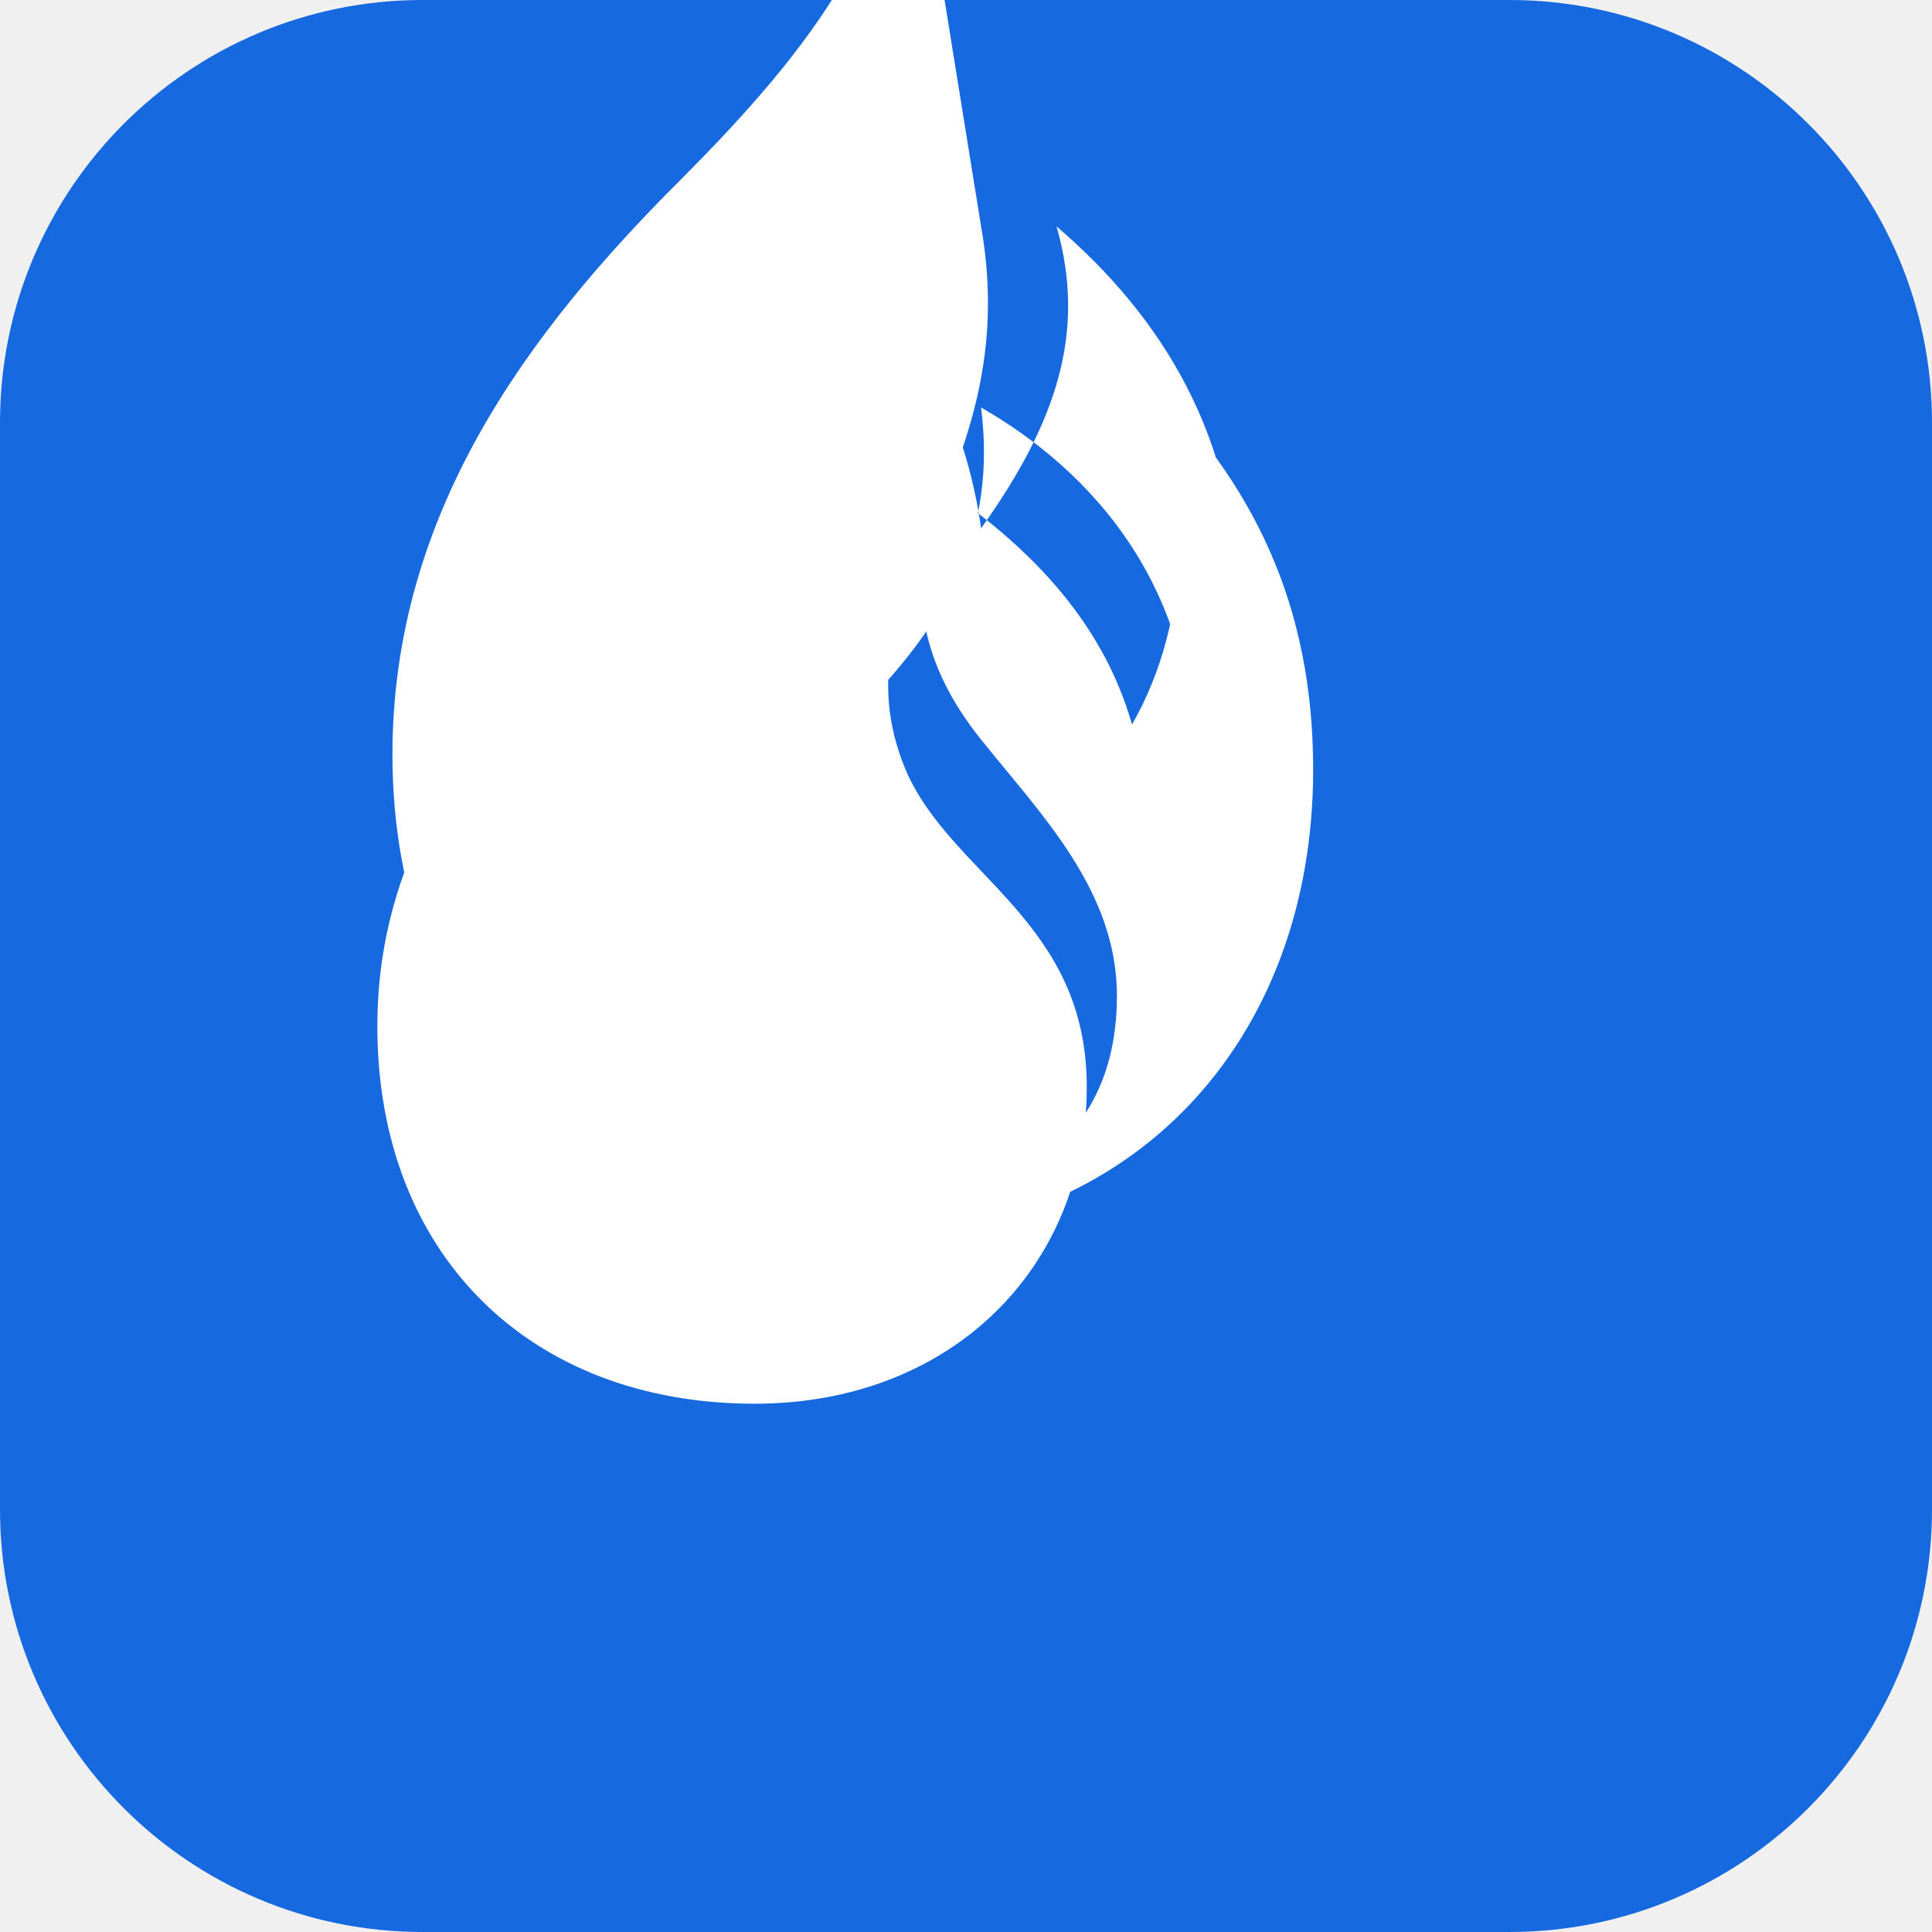
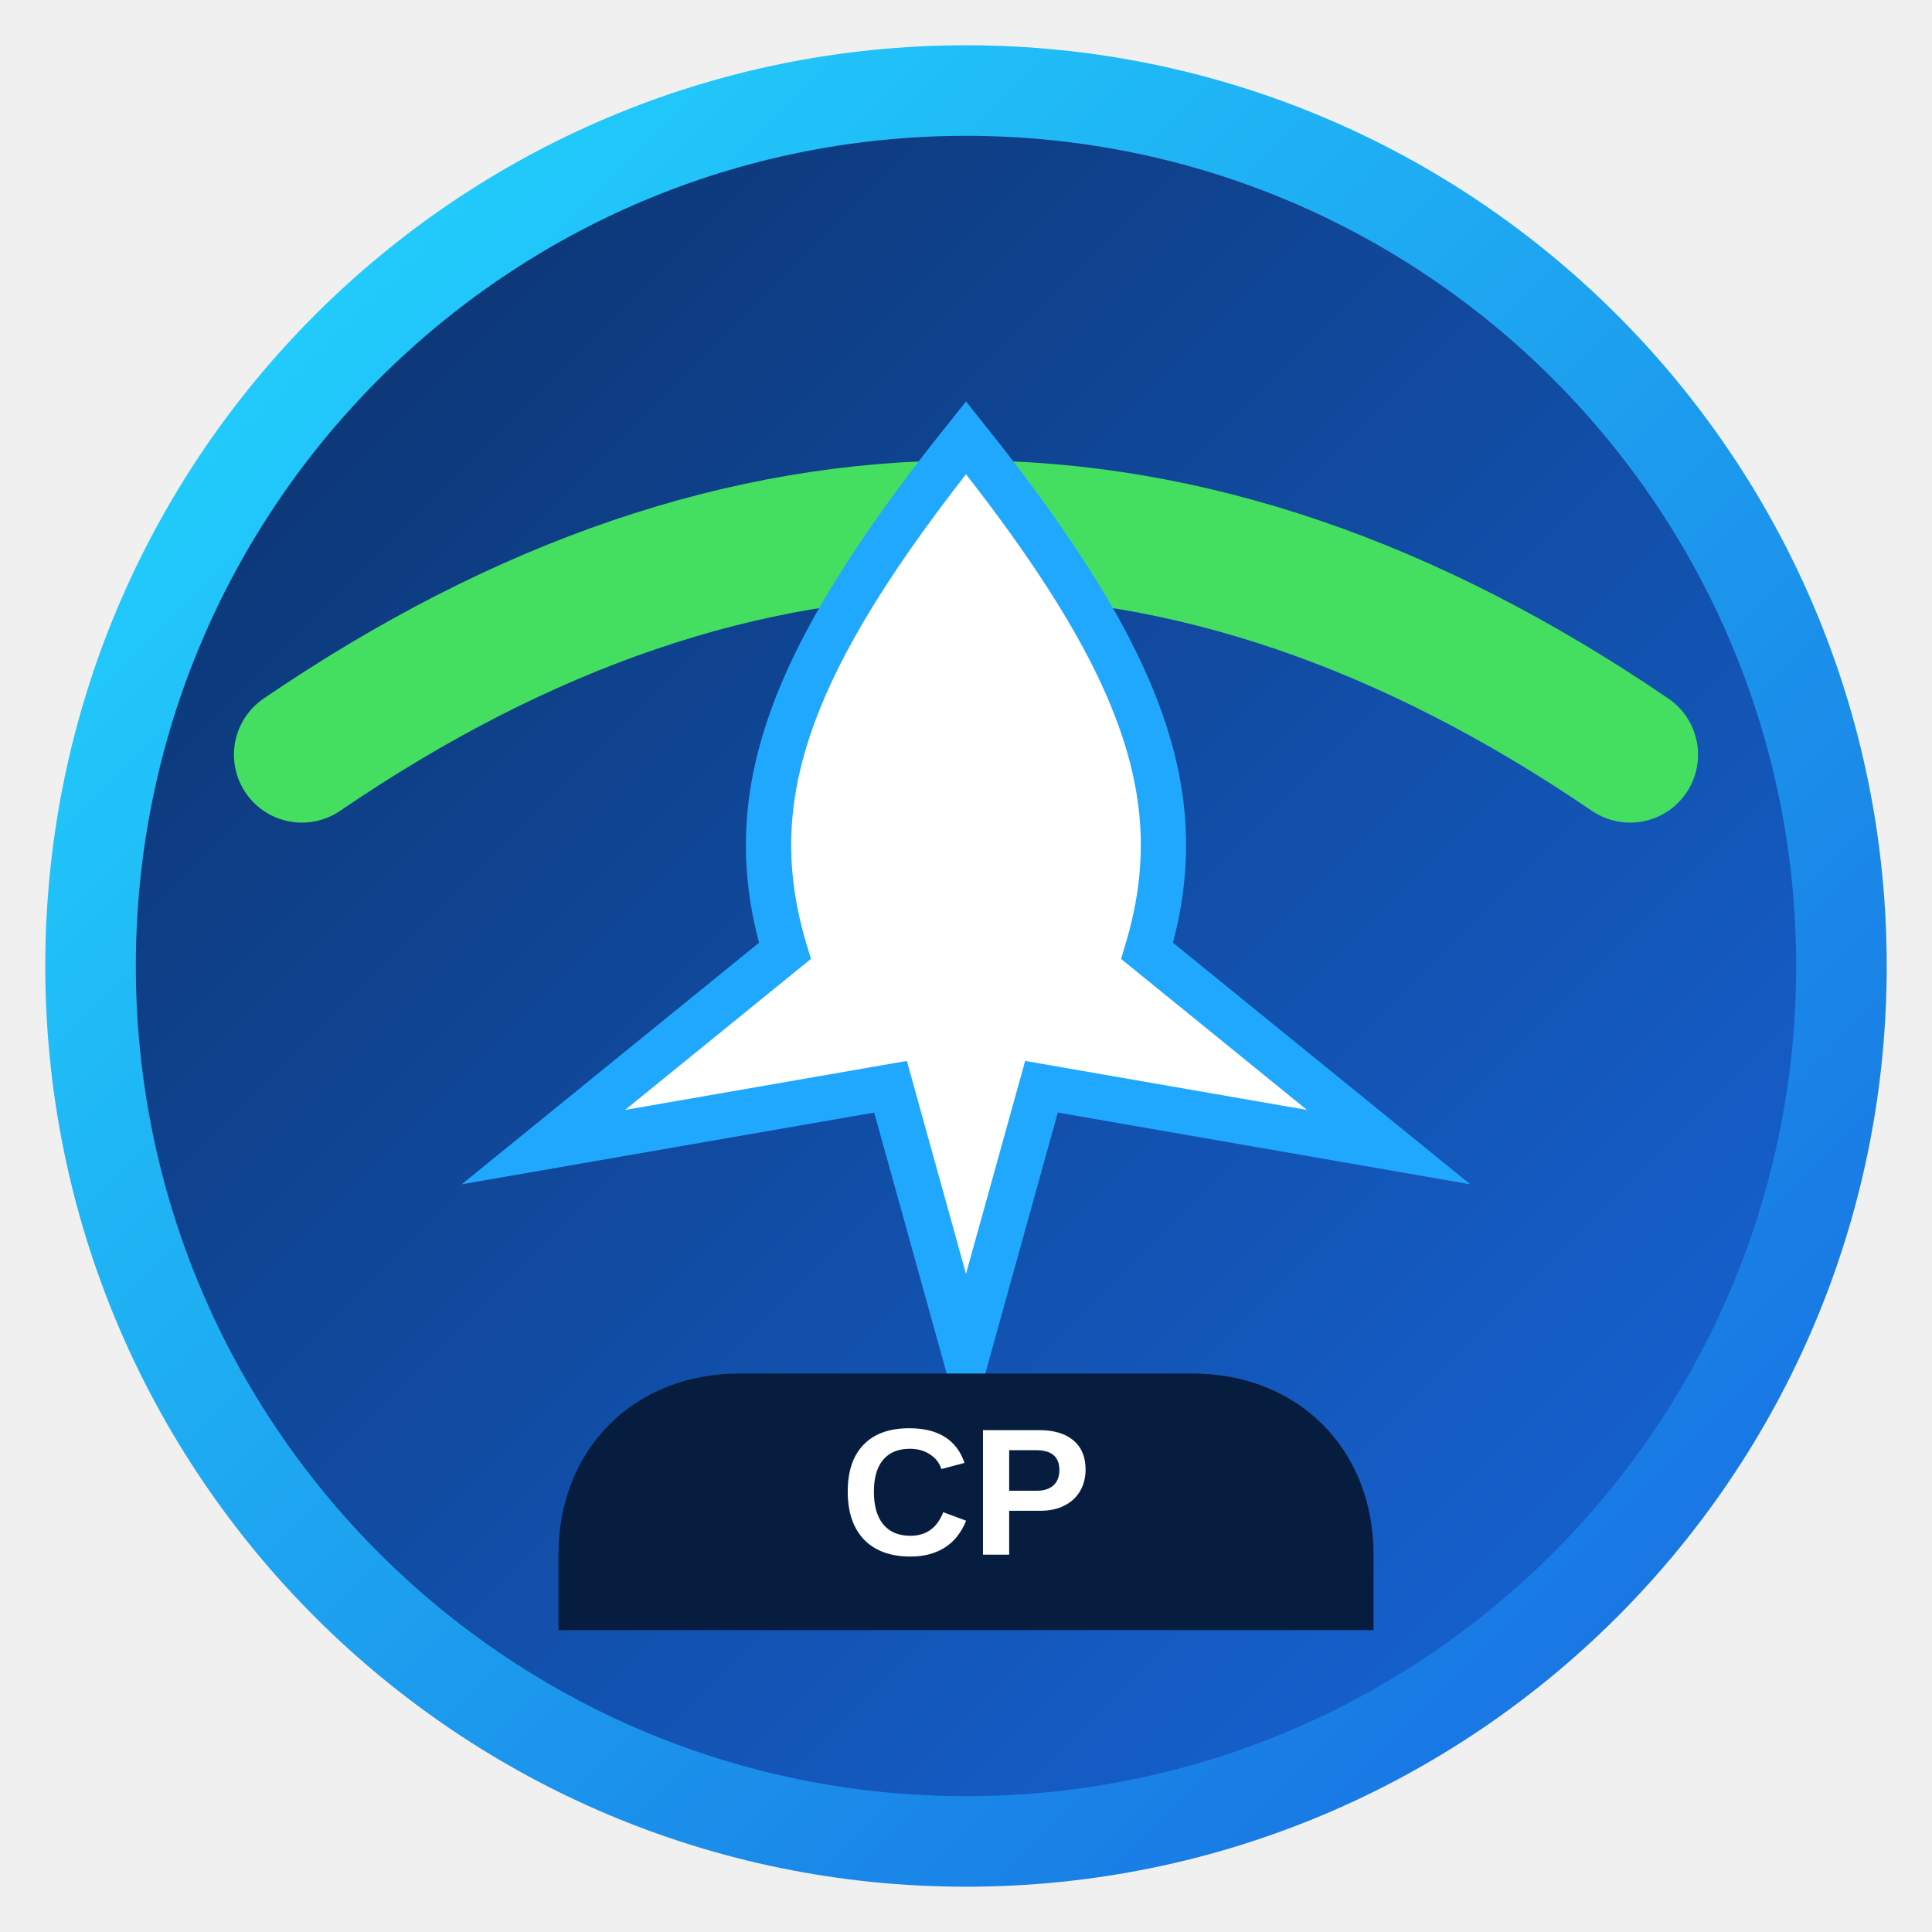
- <svg xmlns="http://www.w3.org/2000/svg" viewBox="0 0 128 128">
-   <rect width="128" height="128" rx="28" fill="#1769e0" />
-   <path fill="#fff" d="M65 15c3 17-10 24-5 36 3 7 12 10 12 21 0 12-9 21-22 21-15 0-25-10-25-25 0-13 8-22 17-30 6-6 10-12 11-23 8 6 11 13 12 20 5-7 7-13 5-20 7 6 12 14 12 25 0 5-1 9-3 13 1-14-7-22-14-26 1 8-2 14-8 20-5 5-9 10-9 18 0 8 5 14 13 14 8 0 13-5 13-13 0-7-5-12-9-17-4-5-5-10-3-17 6 4 11 9 13 16 4-7 4-16 1-23 7 7 11 15 11 26 0 18-12 31-30 31-18 0-31-13-31-32 0-16 9-28 19-38 9-9 15-17 15-28z" />
+ <svg xmlns="http://www.w3.org/2000/svg" viewBox="0 0 128 128" role="img" aria-label="CaloriePilot">
+   <defs>
+     <linearGradient id="b" x1="0" y1="0" x2="1" y2="1">
+       <stop stop-color="#0b2f66" />
+       <stop offset="1" stop-color="#1769e0" />
+     </linearGradient>
+     <linearGradient id="r" x1="0" y1="0" x2="1" y2="1">
+       <stop stop-color="#23d9ff" />
+       <stop offset="1" stop-color="#1769e0" />
+     </linearGradient>
+   </defs>
+   <circle cx="64" cy="64" r="58" fill="url(#b)" stroke="url(#r)" stroke-width="6" />
+   <path d="M20 50Q64 20 108 50" fill="none" stroke="#44df61" stroke-width="9" stroke-linecap="round" />
+   <path d="M64 29c12 15 15 24 12 34l16 13-23-4-5 18-5-18-23 4 16-13c-3-10 0-19 12-34Z" fill="#fff" stroke="#20a8ff" stroke-width="3" />
+   <path d="M49 91h30c7 0 12 5 12 12v5H37v-5c0-7 5-12 12-12Z" fill="#071d3f" />
+   <text x="64" y="103" text-anchor="middle" font-family="Arial,sans-serif" font-size="12" font-weight="900" fill="#fff">CP</text>
</svg>
